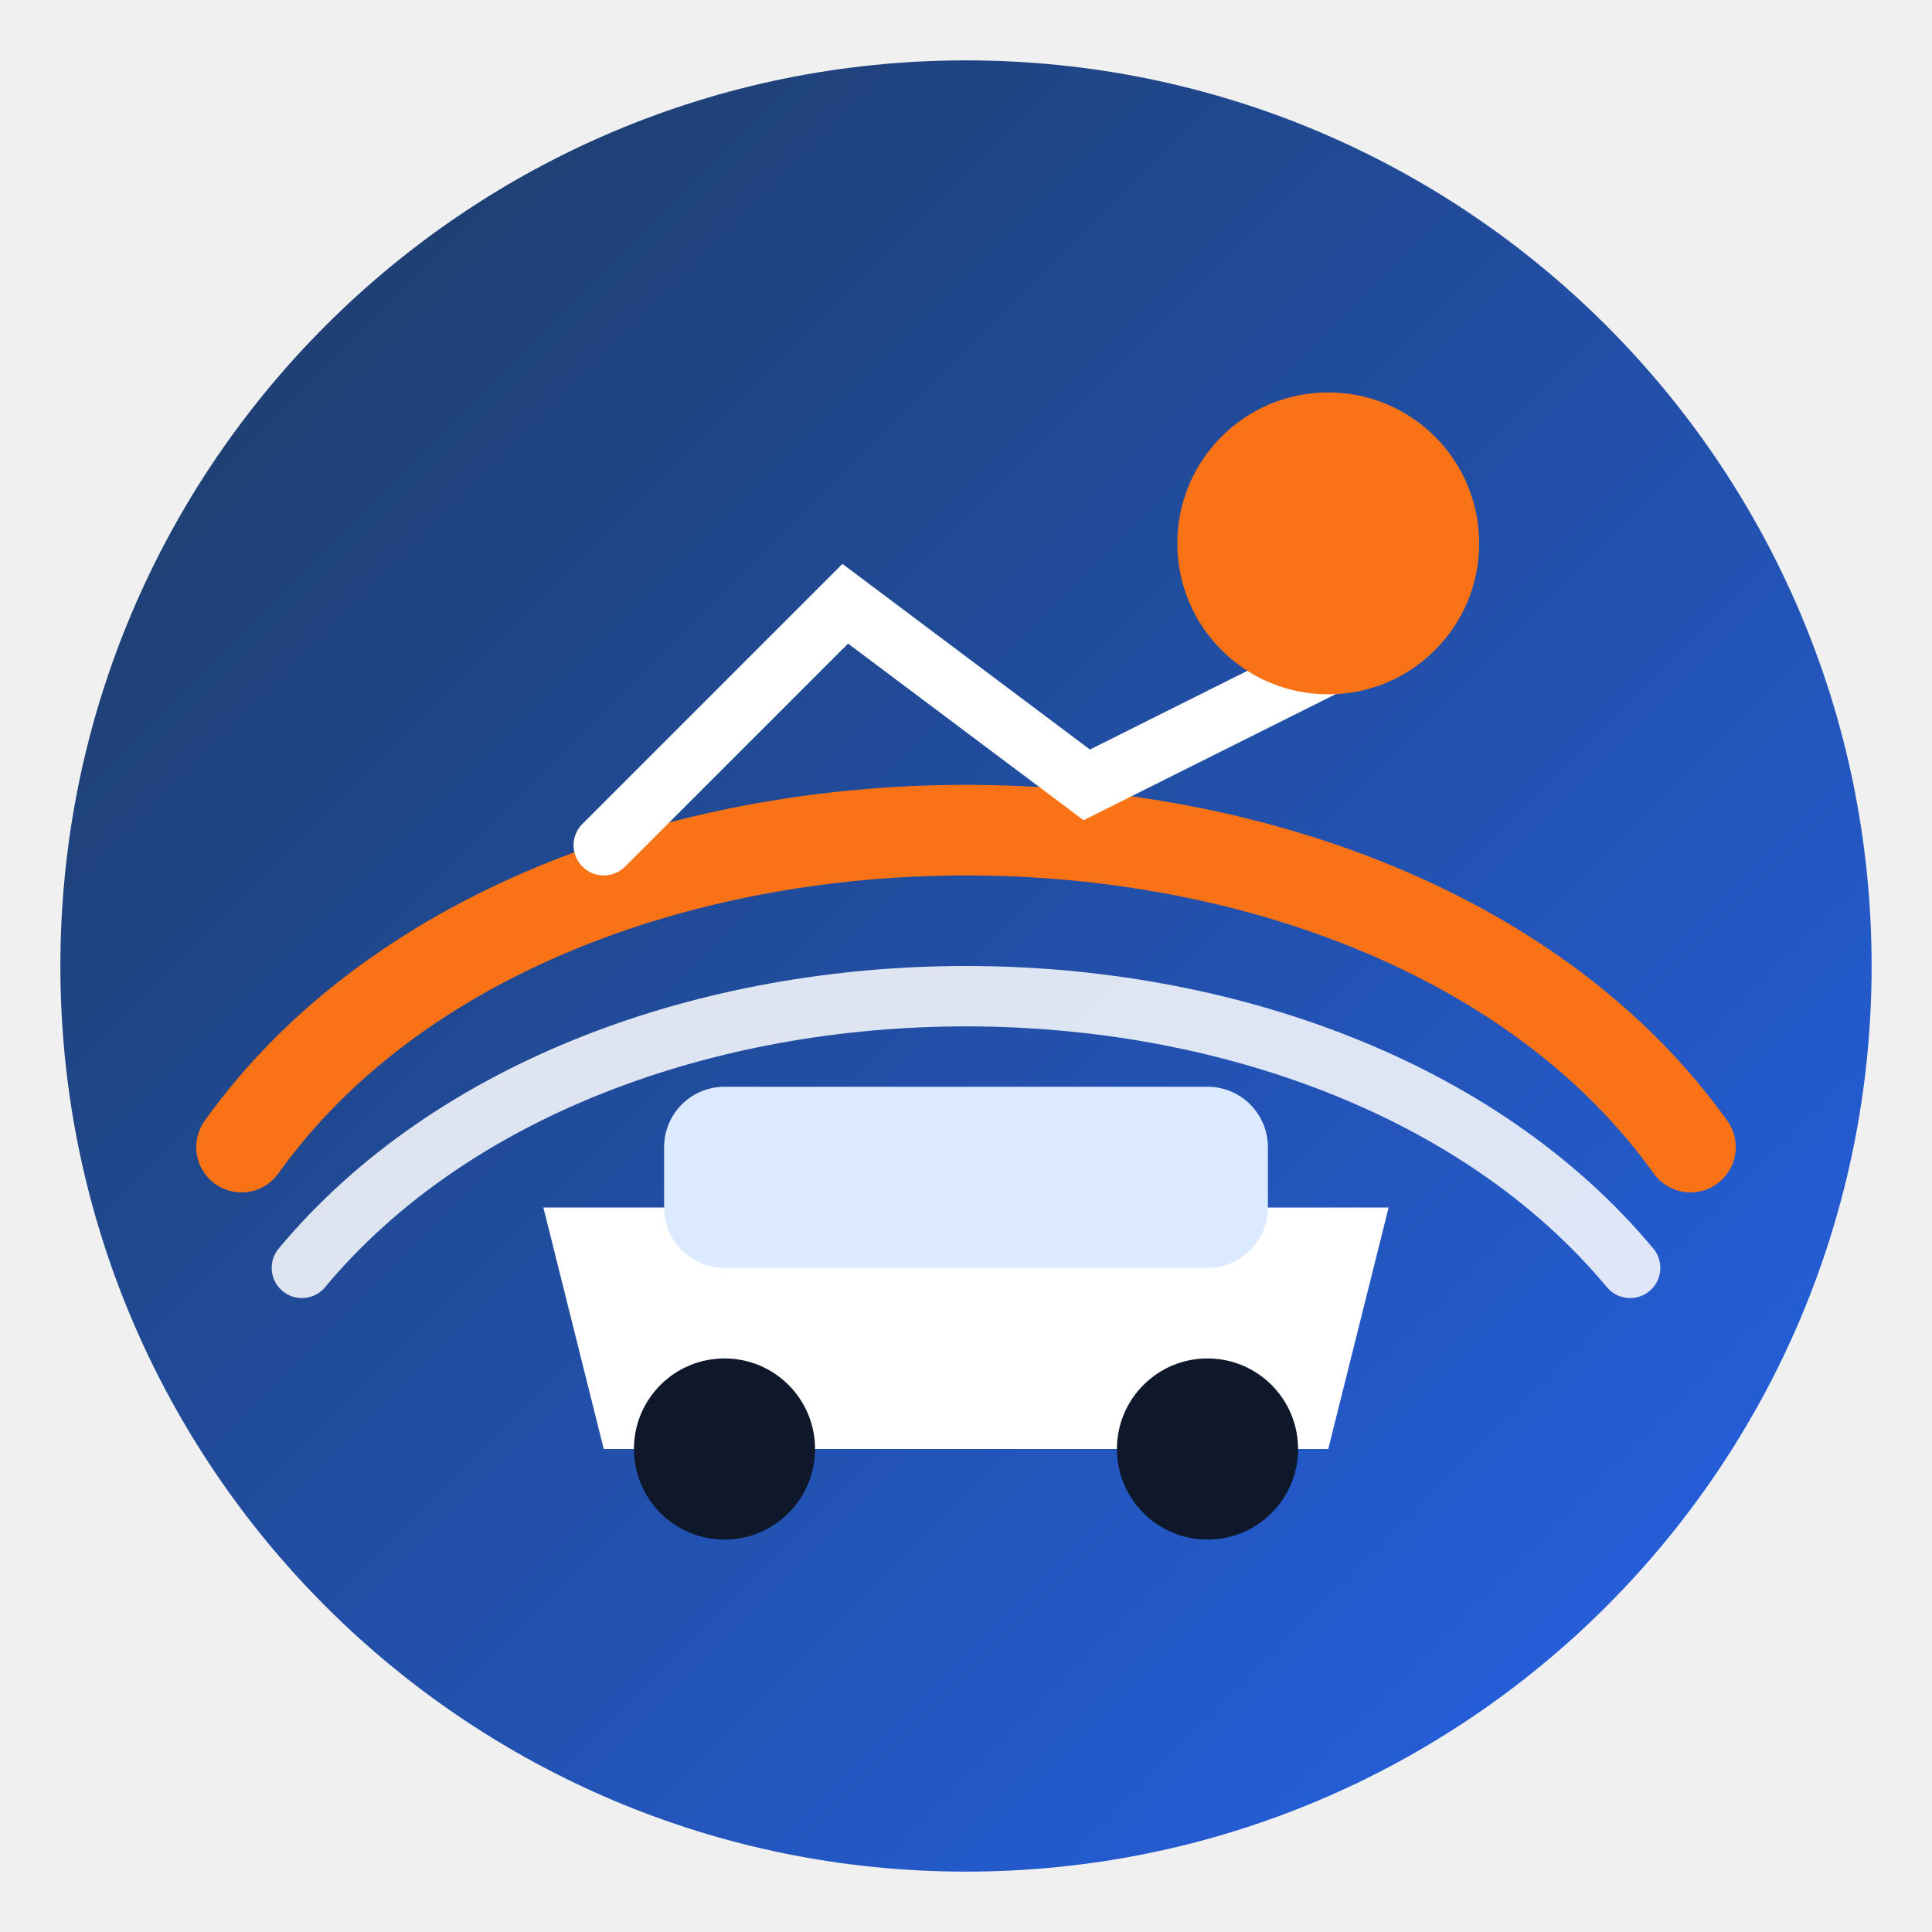
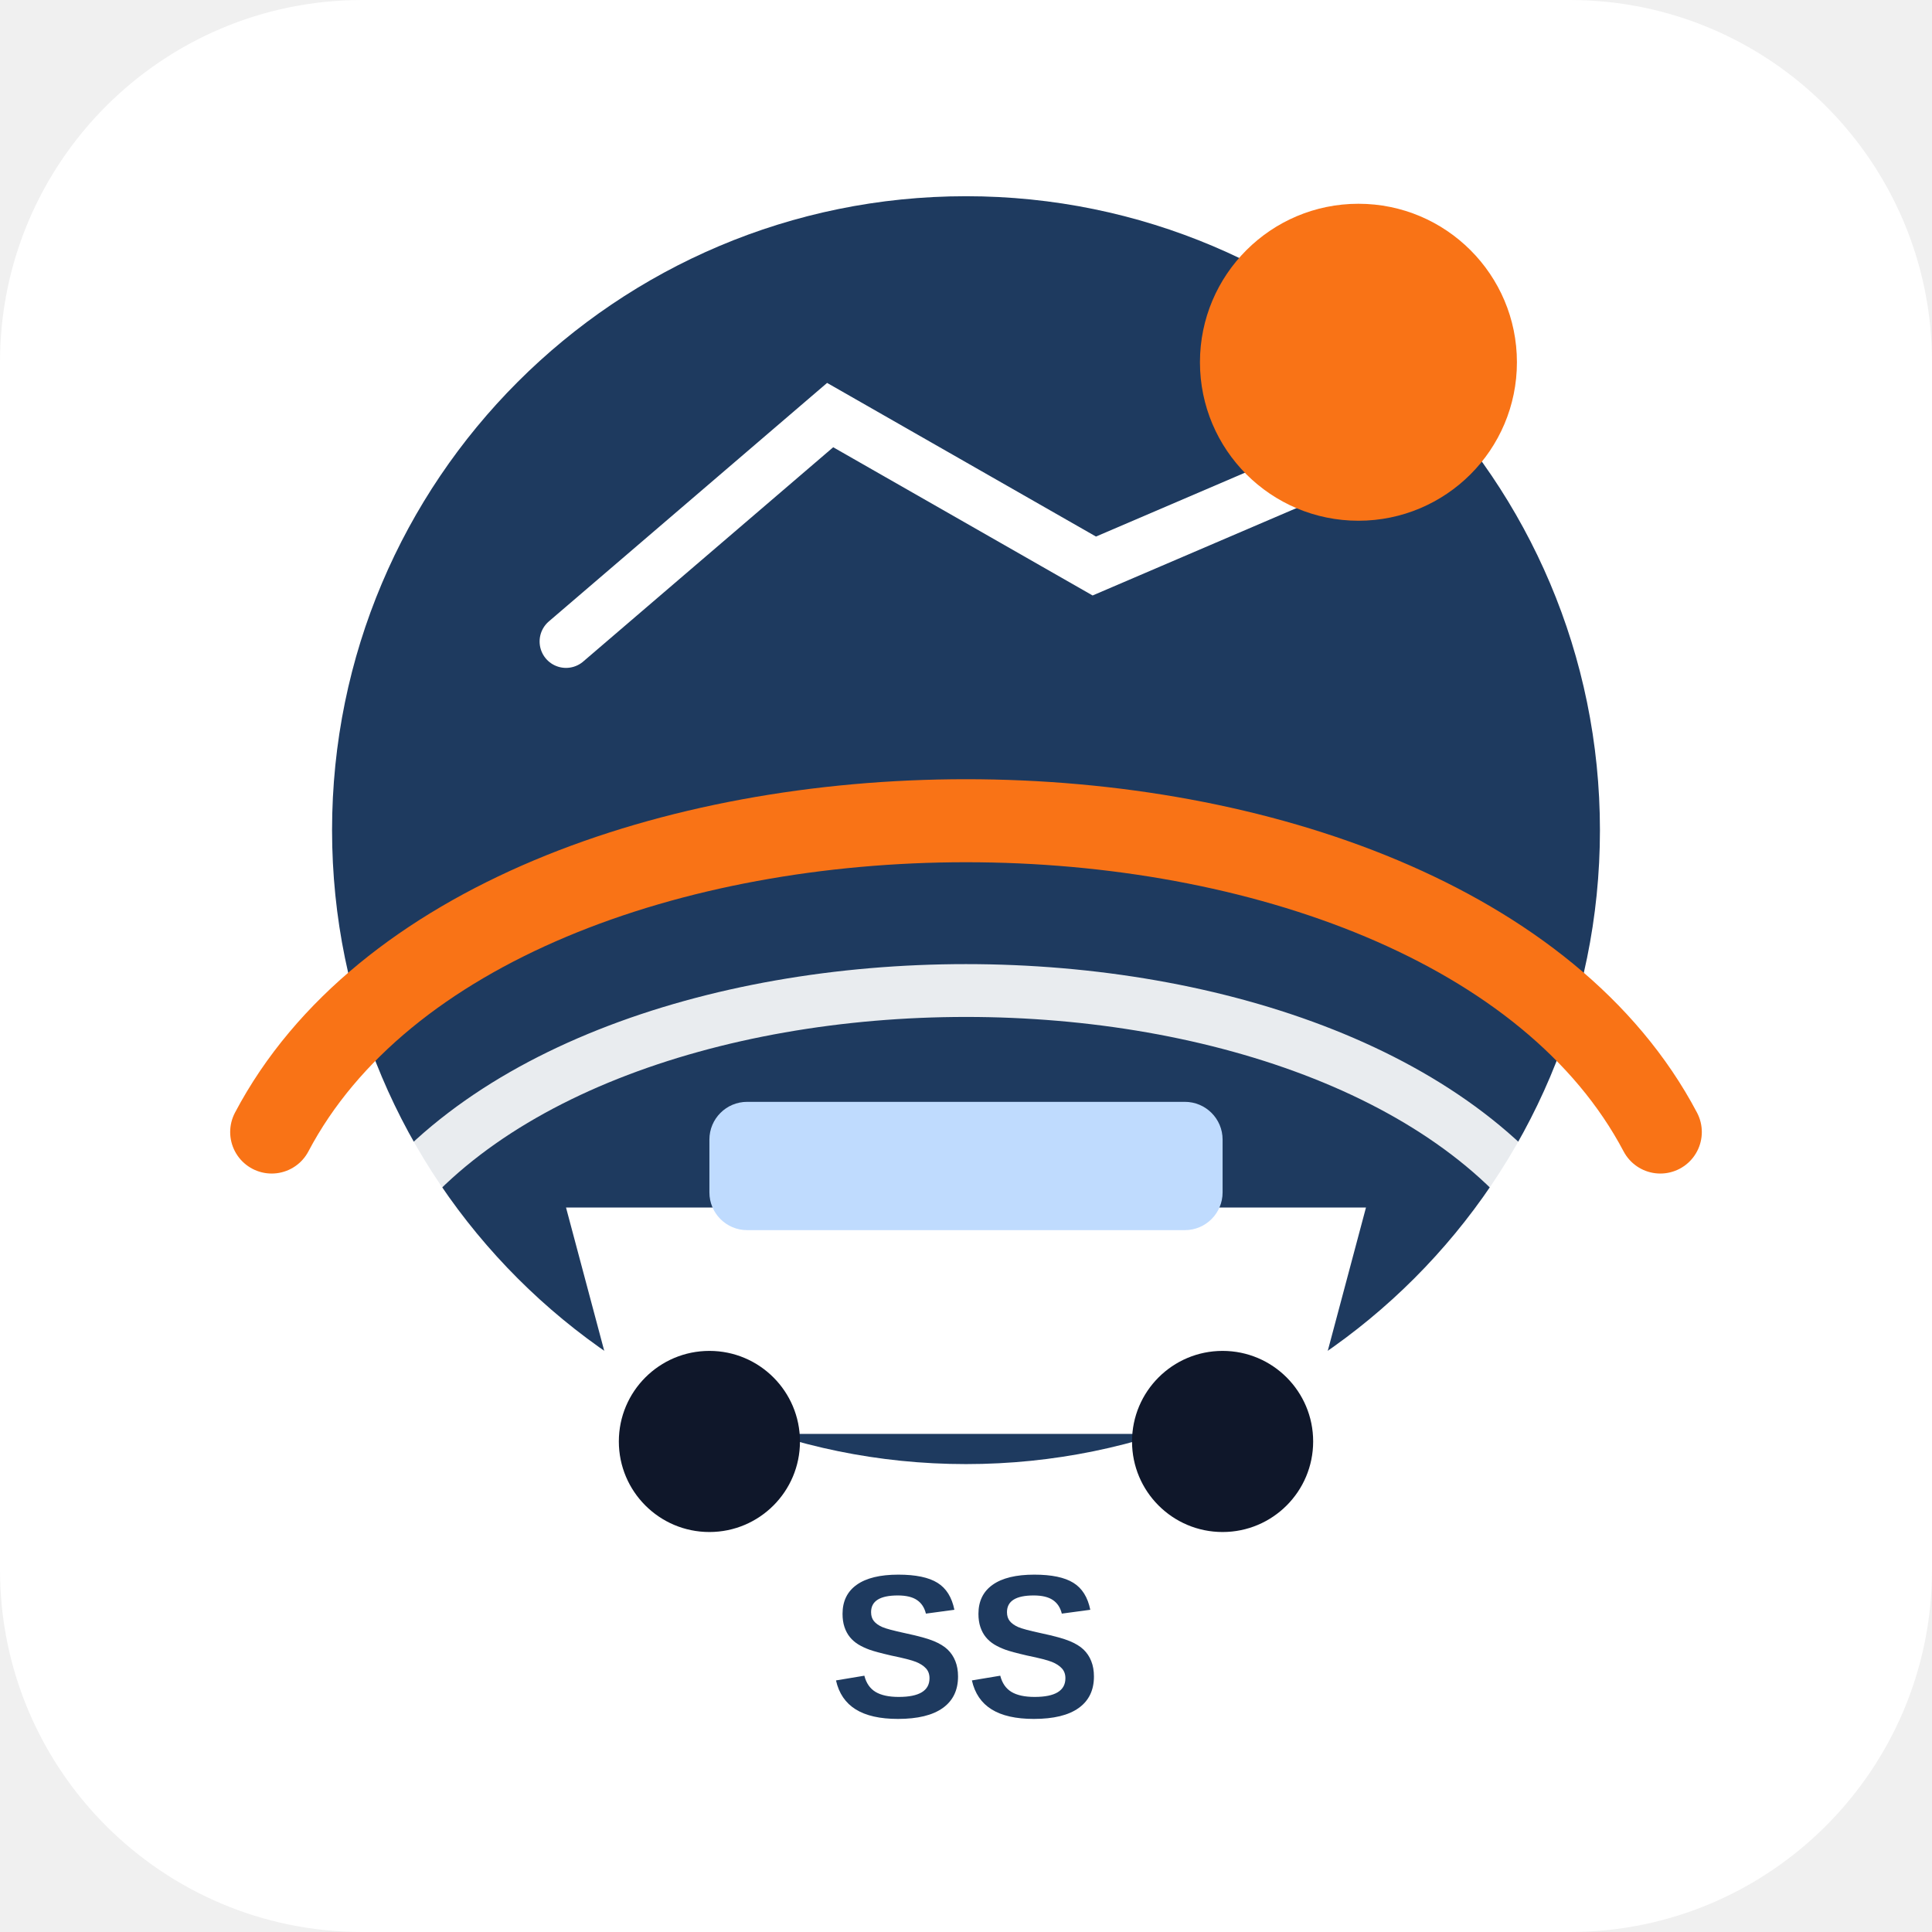
- <svg xmlns="http://www.w3.org/2000/svg" viewBox="0 0 64 64" role="img" aria-label="Safar Sathi">
-   <defs>
-     <linearGradient id="sky" x1="0%" y1="0%" x2="100%" y2="100%">
-       <stop offset="0%" stop-color="#1e3a5f" />
-       <stop offset="100%" stop-color="#2563eb" />
-     </linearGradient>
-   </defs>
-   <circle cx="32" cy="32" r="30" fill="url(#sky)" />
-   <path d="M8 38 C18 24, 46 24, 56 38" fill="none" stroke="#f97316" stroke-width="3" stroke-linecap="round" />
-   <path d="M10 42 C20 30, 44 30, 54 42" fill="none" stroke="#ffffff" stroke-width="2" stroke-linecap="round" opacity="0.85" />
-   <path d="M18 40 L46 40 L44 48 L20 48 Z" fill="#ffffff" />
-   <rect x="22" y="36" width="20" height="6" rx="2" fill="#dbeafe" />
-   <circle cx="24" cy="48" r="3" fill="#0f172a" />
-   <circle cx="40" cy="48" r="3" fill="#0f172a" />
-   <path d="M20 28 L28 20 L36 26 L44 22" fill="none" stroke="#ffffff" stroke-width="2" stroke-linecap="round" />
-   <circle cx="44" cy="18" r="5" fill="#f97316" />
+ <svg xmlns="http://www.w3.org/2000/svg" viewBox="0 0 512 512" role="img" aria-label="Safar Sathi">
+   <rect width="512" height="512" rx="96" fill="#ffffff" />
+   <circle cx="256" cy="220" r="168" fill="#1e3a5f" />
+   <path d="M72 300 C130 190, 382 190, 440 300" fill="none" stroke="#f97316" stroke-width="22" stroke-linecap="round" />
+   <path d="M96 330 C150 240, 362 240, 416 330" fill="none" stroke="#ffffff" stroke-width="14" stroke-linecap="round" opacity="0.9" />
+   <path d="M150 320 L362 320 L346 380 L166 380 Z" fill="#ffffff" />
+   <rect x="188" y="292" width="136" height="34" rx="10" fill="#bfdbfe" />
+   <circle cx="188" cy="382" r="24" fill="#0f172a" />
+   <circle cx="324" cy="382" r="24" fill="#0f172a" />
+   <path d="M150 170 L220 110 L290 150 L360 120" fill="none" stroke="#ffffff" stroke-width="14" stroke-linecap="round" />
+   <circle cx="360" cy="96" r="42" fill="#f97316" />
+   <path d="M420 88 L470 72" fill="none" stroke="#ffffff" stroke-width="10" stroke-linecap="round" />
+   <text x="256" y="455" text-anchor="middle" font-family="Arial, Helvetica, sans-serif" font-size="54" font-weight="700" fill="#1e3a5f">SS</text>
</svg>
